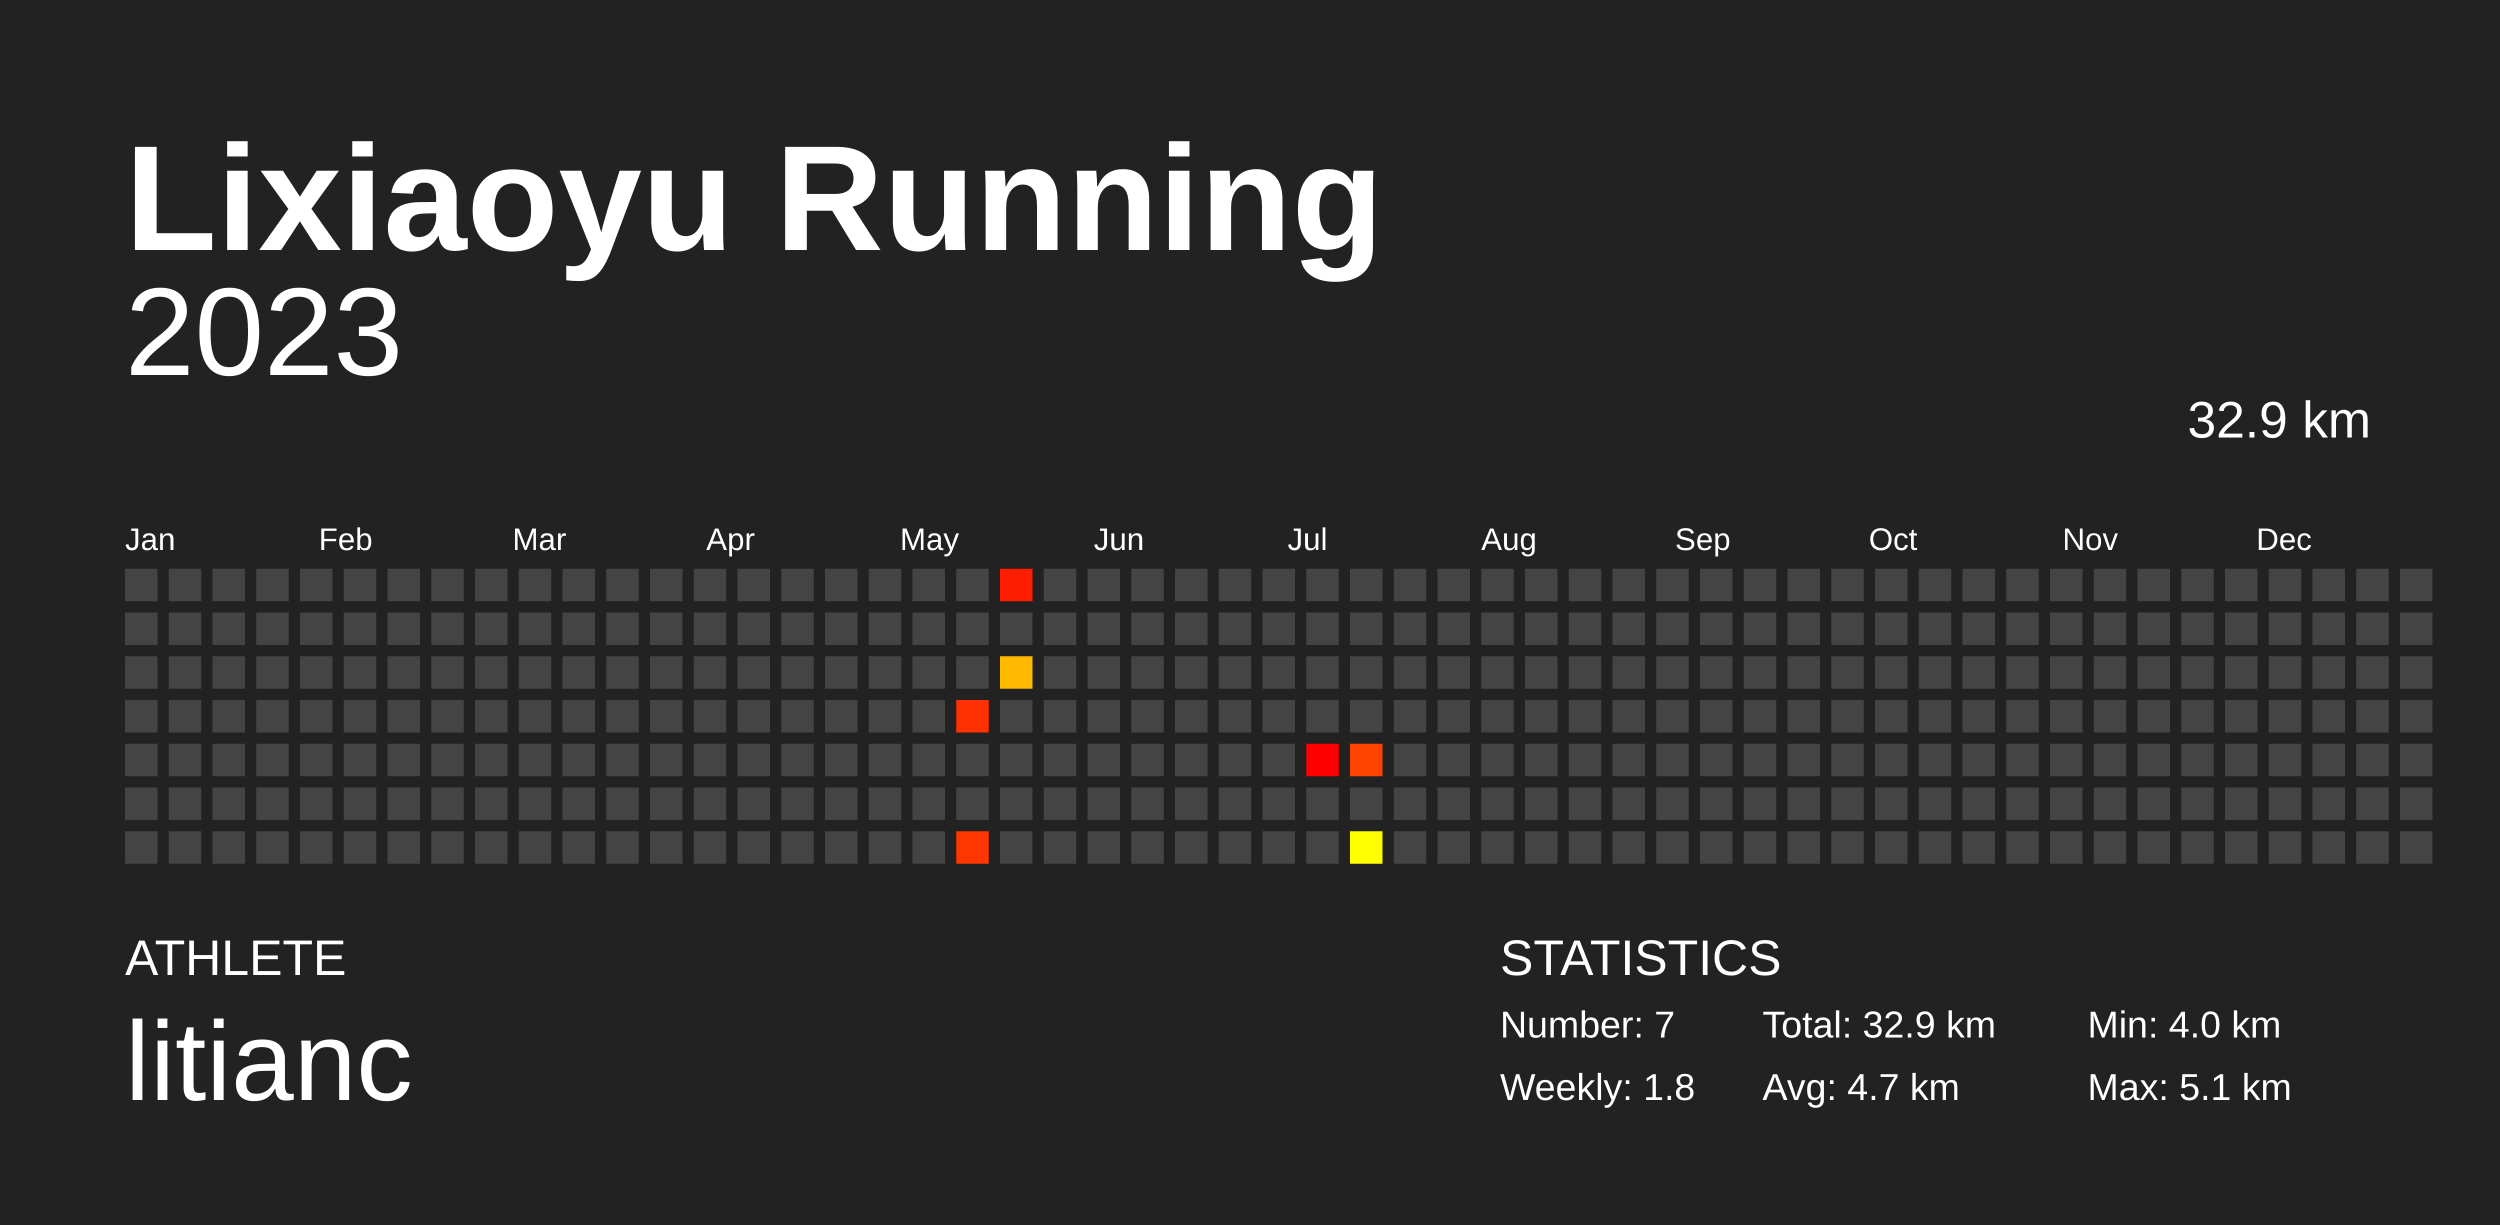
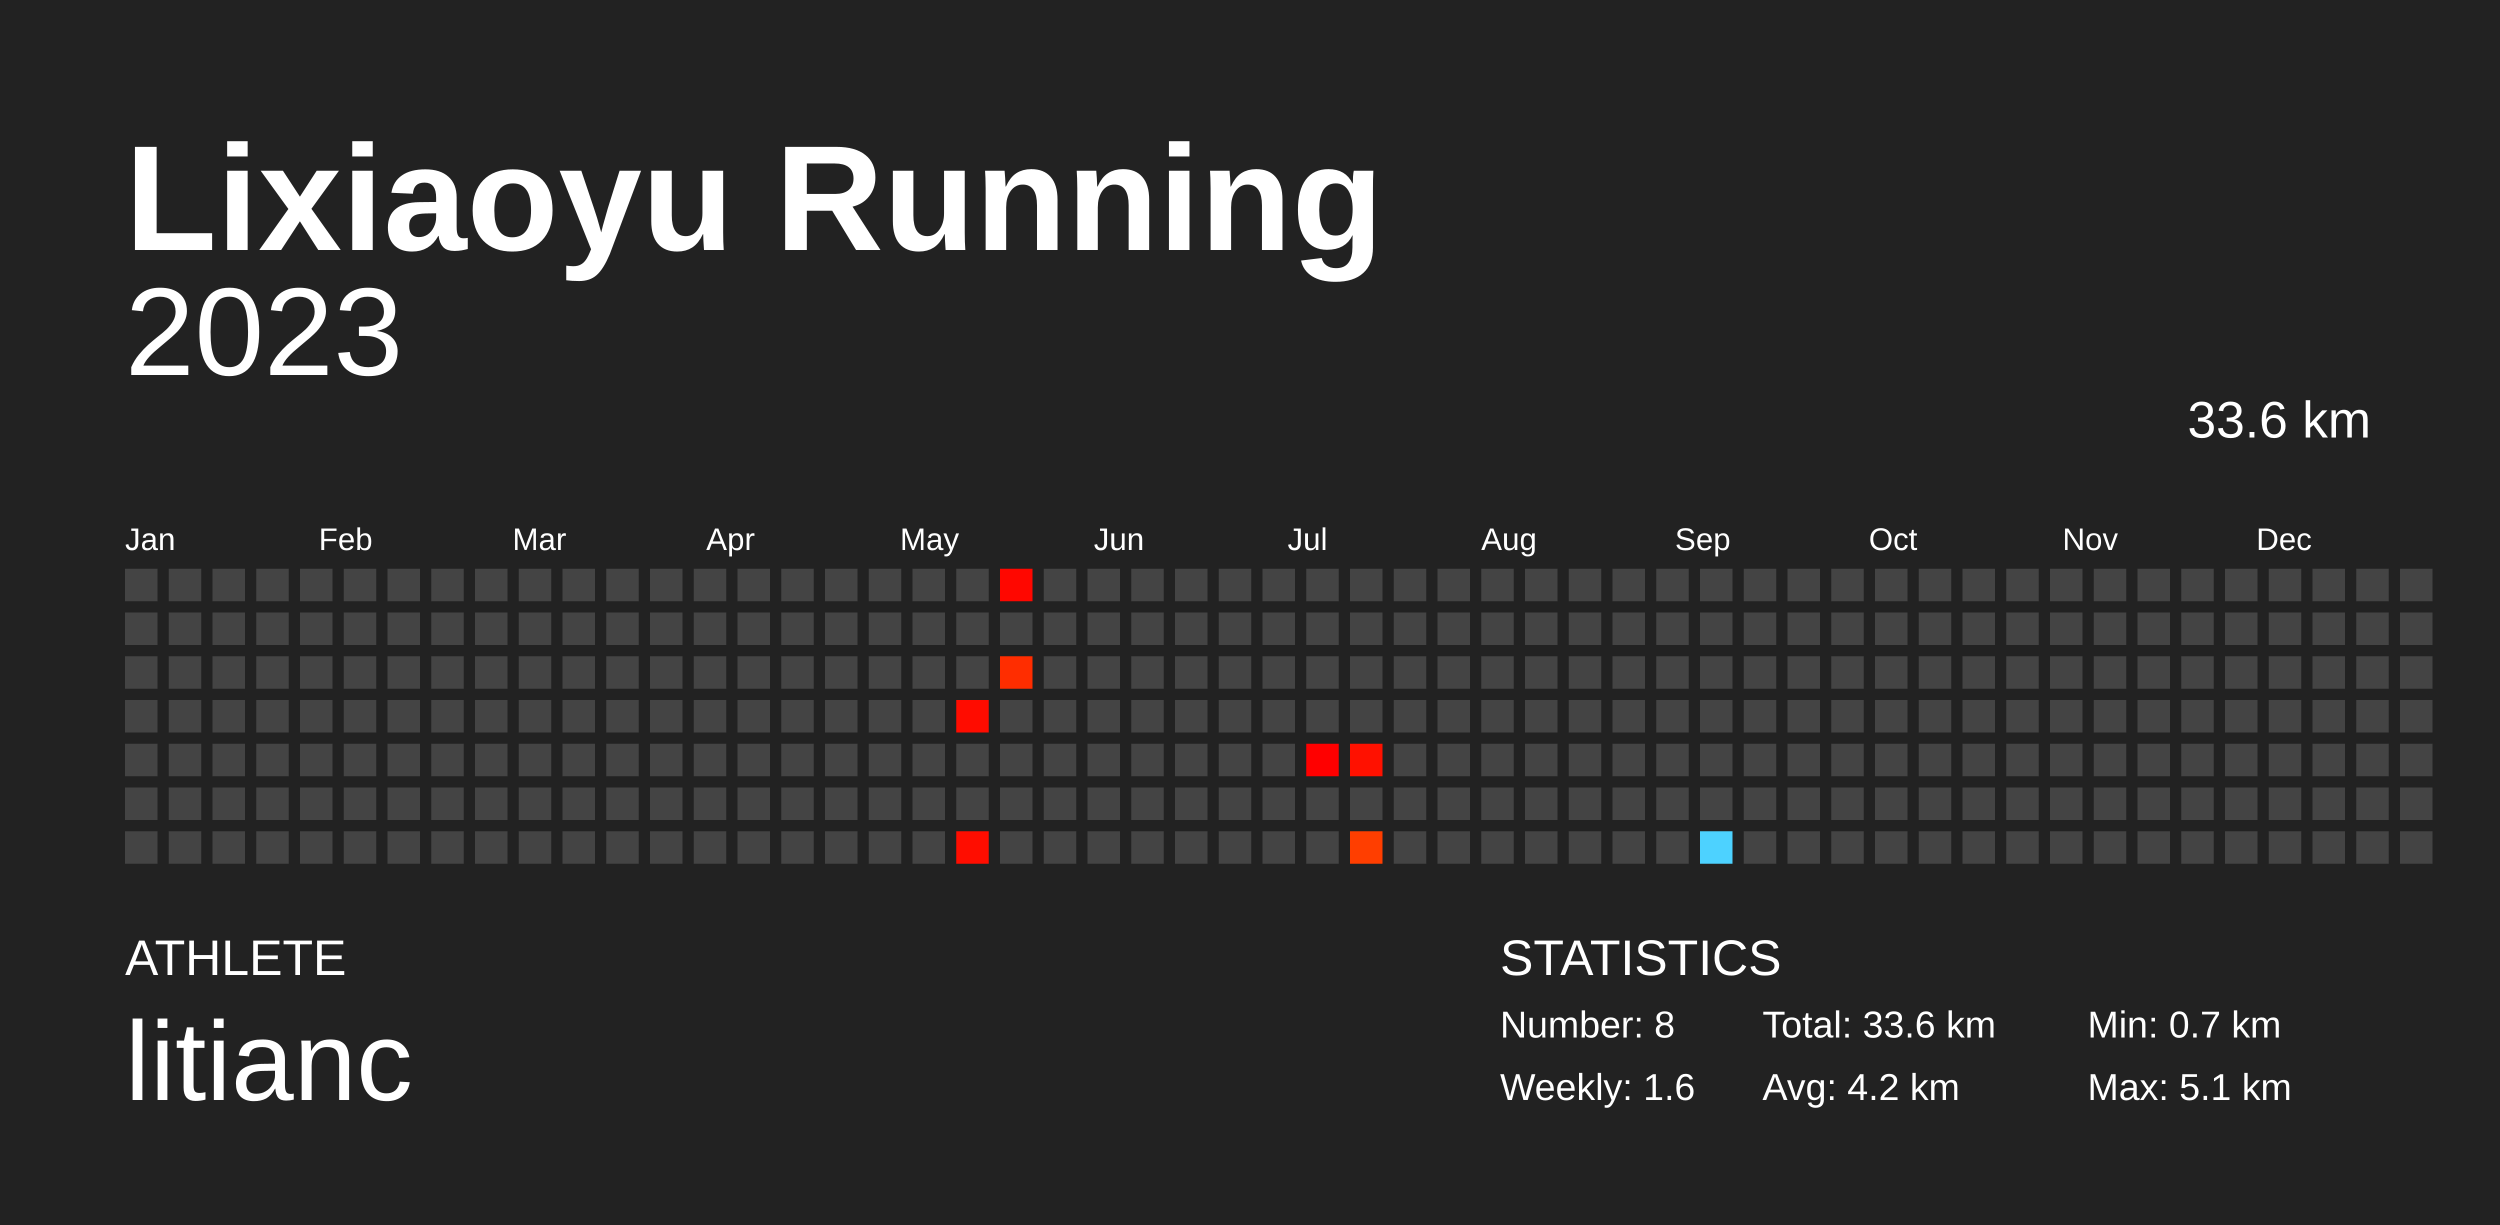
<svg xmlns="http://www.w3.org/2000/svg" baseProfile="full" height="98mm" version="1.1" viewBox="0,0,200,98" width="200mm">
  <defs />
  <rect fill="#222222" height="98" width="200" x="0" y="0" />
  <text fill="#FFFFFF" style="font-size:12px; font-family:Arial; font-weight:bold;" x="10" y="20">Lixiaoyu Running</text>
  <text fill="#FFFFFF" style="font-size:4px; font-family:Arial" x="10" y="78">ATHLETE</text>
  <text fill="#FFFFFF" style="font-size:9px; font-family:Arial" x="10" y="88">litianc</text>
  <text fill="#FFFFFF" style="font-size:4px; font-family:Arial" x="120" y="78">STATISTICS</text>
-   <text fill="#FFFFFF" style="font-size:3px; font-family:Arial" x="120" y="83">Number: 7</text>
-   <text fill="#FFFFFF" style="font-size:3px; font-family:Arial" x="120" y="88">Weekly: 1.8</text>
-   <text fill="#FFFFFF" style="font-size:3px; font-family:Arial" x="141" y="83">Total: 32.9 km</text>
-   <text fill="#FFFFFF" style="font-size:3px; font-family:Arial" x="141" y="88">Avg: 4.7 km</text>
-   <text fill="#FFFFFF" style="font-size:3px; font-family:Arial" x="167" y="83">Min: 4.0 km</text>
+   <text fill="#FFFFFF" style="font-size:3px; font-family:Arial" x="120" y="83">Number: 8</text>
+   <text fill="#FFFFFF" style="font-size:3px; font-family:Arial" x="120" y="88">Weekly: 1.6</text>
+   <text fill="#FFFFFF" style="font-size:3px; font-family:Arial" x="141" y="83">Total: 33.6 km</text>
+   <text fill="#FFFFFF" style="font-size:3px; font-family:Arial" x="141" y="88">Avg: 4.2 km</text>
+   <text fill="#FFFFFF" style="font-size:3px; font-family:Arial" x="167" y="83">Min: 0.7 km</text>
  <text fill="#FFFFFF" style="font-size:3px; font-family:Arial" x="167" y="88">Max: 5.1 km</text>
  <text alignment-baseline="hanging" fill="#FFFFFF" style="font-size:10.0px; font-family:Arial;" x="10" y="30">2023</text>
-   <text alignment-baseline="hanging" fill="#FFFFFF" style="font-size:4.125px; font-family:Arial;" x="175" y="35">32.9 km</text>
+   <text alignment-baseline="hanging" fill="#FFFFFF" style="font-size:4.125px; font-family:Arial;" x="175" y="35">33.6 km</text>
  <text fill="#FFFFFF" style="font-size:2.5px; font-family:Arial" x="10.0" y="44">Jan</text>
  <text fill="#FFFFFF" style="font-size:2.5px; font-family:Arial" x="25.5" y="44">Feb</text>
  <text fill="#FFFFFF" style="font-size:2.5px; font-family:Arial" x="41.0" y="44">Mar</text>
  <text fill="#FFFFFF" style="font-size:2.5px; font-family:Arial" x="56.5" y="44">Apr</text>
  <text fill="#FFFFFF" style="font-size:2.5px; font-family:Arial" x="72.0" y="44">May</text>
  <text fill="#FFFFFF" style="font-size:2.5px; font-family:Arial" x="87.5" y="44">Jun</text>
  <text fill="#FFFFFF" style="font-size:2.5px; font-family:Arial" x="103.0" y="44">Jul</text>
  <text fill="#FFFFFF" style="font-size:2.5px; font-family:Arial" x="118.5" y="44">Aug</text>
  <text fill="#FFFFFF" style="font-size:2.5px; font-family:Arial" x="134.0" y="44">Sep</text>
  <text fill="#FFFFFF" style="font-size:2.5px; font-family:Arial" x="149.5" y="44">Oct</text>
  <text fill="#FFFFFF" style="font-size:2.5px; font-family:Arial" x="165.0" y="44">Nov</text>
  <text fill="#FFFFFF" style="font-size:2.5px; font-family:Arial" x="180.5" y="44">Dec</text>
  <rect fill="#444444" height="2.6" width="2.6" x="10.0" y="45.5" />
  <rect fill="#444444" height="2.6" width="2.6" x="10.0" y="49.0" />
  <rect fill="#444444" height="2.6" width="2.6" x="10.0" y="52.5" />
  <rect fill="#444444" height="2.6" width="2.6" x="10.0" y="56.0" />
  <rect fill="#444444" height="2.6" width="2.6" x="10.0" y="59.5" />
  <rect fill="#444444" height="2.6" width="2.6" x="10.0" y="63.0" />
  <rect fill="#444444" height="2.6" width="2.6" x="10.0" y="66.5" />
  <rect fill="#444444" height="2.6" width="2.6" x="13.5" y="45.5" />
  <rect fill="#444444" height="2.6" width="2.6" x="13.5" y="49.0" />
  <rect fill="#444444" height="2.6" width="2.6" x="13.5" y="52.5" />
  <rect fill="#444444" height="2.6" width="2.6" x="13.5" y="56.0" />
  <rect fill="#444444" height="2.6" width="2.6" x="13.5" y="59.5" />
  <rect fill="#444444" height="2.6" width="2.6" x="13.5" y="63.0" />
  <rect fill="#444444" height="2.6" width="2.6" x="13.5" y="66.5" />
  <rect fill="#444444" height="2.6" width="2.6" x="17.0" y="45.5" />
  <rect fill="#444444" height="2.6" width="2.6" x="17.0" y="49.0" />
  <rect fill="#444444" height="2.6" width="2.6" x="17.0" y="52.5" />
  <rect fill="#444444" height="2.6" width="2.6" x="17.0" y="56.0" />
  <rect fill="#444444" height="2.6" width="2.6" x="17.0" y="59.5" />
  <rect fill="#444444" height="2.6" width="2.6" x="17.0" y="63.0" />
  <rect fill="#444444" height="2.6" width="2.6" x="17.0" y="66.5" />
  <rect fill="#444444" height="2.6" width="2.6" x="20.5" y="45.5" />
  <rect fill="#444444" height="2.6" width="2.6" x="20.5" y="49.0" />
  <rect fill="#444444" height="2.6" width="2.6" x="20.5" y="52.5" />
  <rect fill="#444444" height="2.6" width="2.6" x="20.5" y="56.0" />
  <rect fill="#444444" height="2.6" width="2.6" x="20.5" y="59.5" />
  <rect fill="#444444" height="2.6" width="2.6" x="20.5" y="63.0" />
  <rect fill="#444444" height="2.6" width="2.6" x="20.5" y="66.5" />
  <rect fill="#444444" height="2.6" width="2.6" x="24.0" y="45.5" />
  <rect fill="#444444" height="2.6" width="2.6" x="24.0" y="49.0" />
  <rect fill="#444444" height="2.6" width="2.6" x="24.0" y="52.5" />
  <rect fill="#444444" height="2.6" width="2.6" x="24.0" y="56.0" />
  <rect fill="#444444" height="2.6" width="2.6" x="24.0" y="59.5" />
  <rect fill="#444444" height="2.6" width="2.6" x="24.0" y="63.0" />
  <rect fill="#444444" height="2.6" width="2.6" x="24.0" y="66.5" />
  <rect fill="#444444" height="2.6" width="2.6" x="27.5" y="45.5" />
  <rect fill="#444444" height="2.6" width="2.6" x="27.5" y="49.0" />
  <rect fill="#444444" height="2.6" width="2.6" x="27.5" y="52.5" />
  <rect fill="#444444" height="2.6" width="2.6" x="27.5" y="56.0" />
  <rect fill="#444444" height="2.6" width="2.6" x="27.5" y="59.5" />
  <rect fill="#444444" height="2.6" width="2.6" x="27.5" y="63.0" />
  <rect fill="#444444" height="2.6" width="2.6" x="27.5" y="66.5" />
  <rect fill="#444444" height="2.6" width="2.6" x="31.0" y="45.5" />
  <rect fill="#444444" height="2.6" width="2.6" x="31.0" y="49.0" />
  <rect fill="#444444" height="2.6" width="2.6" x="31.0" y="52.5" />
  <rect fill="#444444" height="2.6" width="2.6" x="31.0" y="56.0" />
  <rect fill="#444444" height="2.6" width="2.6" x="31.0" y="59.5" />
  <rect fill="#444444" height="2.6" width="2.6" x="31.0" y="63.0" />
  <rect fill="#444444" height="2.6" width="2.6" x="31.0" y="66.5" />
  <rect fill="#444444" height="2.6" width="2.6" x="34.5" y="45.5" />
  <rect fill="#444444" height="2.6" width="2.6" x="34.5" y="49.0" />
  <rect fill="#444444" height="2.6" width="2.6" x="34.5" y="52.5" />
  <rect fill="#444444" height="2.6" width="2.6" x="34.5" y="56.0" />
  <rect fill="#444444" height="2.6" width="2.6" x="34.5" y="59.5" />
  <rect fill="#444444" height="2.6" width="2.6" x="34.5" y="63.0" />
  <rect fill="#444444" height="2.6" width="2.6" x="34.5" y="66.5" />
  <rect fill="#444444" height="2.6" width="2.6" x="38.0" y="45.5" />
  <rect fill="#444444" height="2.6" width="2.6" x="38.0" y="49.0" />
  <rect fill="#444444" height="2.6" width="2.6" x="38.0" y="52.5" />
  <rect fill="#444444" height="2.6" width="2.6" x="38.0" y="56.0" />
  <rect fill="#444444" height="2.6" width="2.6" x="38.0" y="59.5" />
  <rect fill="#444444" height="2.6" width="2.6" x="38.0" y="63.0" />
  <rect fill="#444444" height="2.6" width="2.6" x="38.0" y="66.5" />
  <rect fill="#444444" height="2.6" width="2.6" x="41.5" y="45.5" />
  <rect fill="#444444" height="2.6" width="2.6" x="41.5" y="49.0" />
  <rect fill="#444444" height="2.6" width="2.6" x="41.5" y="52.5" />
  <rect fill="#444444" height="2.6" width="2.6" x="41.5" y="56.0" />
  <rect fill="#444444" height="2.6" width="2.6" x="41.5" y="59.5" />
  <rect fill="#444444" height="2.6" width="2.6" x="41.5" y="63.0" />
  <rect fill="#444444" height="2.6" width="2.6" x="41.5" y="66.5" />
  <rect fill="#444444" height="2.6" width="2.6" x="45.0" y="45.5" />
  <rect fill="#444444" height="2.6" width="2.6" x="45.0" y="49.0" />
  <rect fill="#444444" height="2.6" width="2.6" x="45.0" y="52.5" />
  <rect fill="#444444" height="2.6" width="2.6" x="45.0" y="56.0" />
  <rect fill="#444444" height="2.6" width="2.6" x="45.0" y="59.5" />
  <rect fill="#444444" height="2.6" width="2.6" x="45.0" y="63.0" />
  <rect fill="#444444" height="2.6" width="2.6" x="45.0" y="66.5" />
  <rect fill="#444444" height="2.6" width="2.6" x="48.5" y="45.5" />
  <rect fill="#444444" height="2.6" width="2.6" x="48.5" y="49.0" />
  <rect fill="#444444" height="2.6" width="2.6" x="48.5" y="52.5" />
  <rect fill="#444444" height="2.6" width="2.6" x="48.5" y="56.0" />
  <rect fill="#444444" height="2.6" width="2.6" x="48.5" y="59.5" />
  <rect fill="#444444" height="2.6" width="2.6" x="48.5" y="63.0" />
  <rect fill="#444444" height="2.6" width="2.6" x="48.5" y="66.5" />
  <rect fill="#444444" height="2.6" width="2.6" x="52.0" y="45.5" />
  <rect fill="#444444" height="2.6" width="2.6" x="52.0" y="49.0" />
  <rect fill="#444444" height="2.6" width="2.6" x="52.0" y="52.5" />
  <rect fill="#444444" height="2.6" width="2.6" x="52.0" y="56.0" />
  <rect fill="#444444" height="2.6" width="2.6" x="52.0" y="59.5" />
  <rect fill="#444444" height="2.6" width="2.6" x="52.0" y="63.0" />
  <rect fill="#444444" height="2.6" width="2.6" x="52.0" y="66.5" />
  <rect fill="#444444" height="2.6" width="2.6" x="55.5" y="45.5" />
  <rect fill="#444444" height="2.6" width="2.6" x="55.5" y="49.0" />
  <rect fill="#444444" height="2.6" width="2.6" x="55.5" y="52.5" />
  <rect fill="#444444" height="2.6" width="2.6" x="55.5" y="56.0" />
  <rect fill="#444444" height="2.6" width="2.6" x="55.5" y="59.5" />
  <rect fill="#444444" height="2.6" width="2.6" x="55.5" y="63.0" />
  <rect fill="#444444" height="2.6" width="2.6" x="55.5" y="66.5" />
  <rect fill="#444444" height="2.6" width="2.6" x="59.0" y="45.5" />
  <rect fill="#444444" height="2.6" width="2.6" x="59.0" y="49.0" />
  <rect fill="#444444" height="2.6" width="2.6" x="59.0" y="52.5" />
  <rect fill="#444444" height="2.6" width="2.6" x="59.0" y="56.0" />
  <rect fill="#444444" height="2.6" width="2.6" x="59.0" y="59.5" />
  <rect fill="#444444" height="2.6" width="2.6" x="59.0" y="63.0" />
  <rect fill="#444444" height="2.6" width="2.6" x="59.0" y="66.5" />
  <rect fill="#444444" height="2.6" width="2.6" x="62.5" y="45.5" />
  <rect fill="#444444" height="2.6" width="2.6" x="62.5" y="49.0" />
  <rect fill="#444444" height="2.6" width="2.6" x="62.5" y="52.5" />
  <rect fill="#444444" height="2.6" width="2.6" x="62.5" y="56.0" />
  <rect fill="#444444" height="2.6" width="2.6" x="62.5" y="59.5" />
  <rect fill="#444444" height="2.6" width="2.6" x="62.5" y="63.0" />
  <rect fill="#444444" height="2.6" width="2.6" x="62.5" y="66.5" />
  <rect fill="#444444" height="2.6" width="2.6" x="66.0" y="45.5" />
  <rect fill="#444444" height="2.6" width="2.6" x="66.0" y="49.0" />
  <rect fill="#444444" height="2.6" width="2.6" x="66.0" y="52.5" />
  <rect fill="#444444" height="2.6" width="2.6" x="66.0" y="56.0" />
  <rect fill="#444444" height="2.6" width="2.6" x="66.0" y="59.5" />
  <rect fill="#444444" height="2.6" width="2.6" x="66.0" y="63.0" />
  <rect fill="#444444" height="2.6" width="2.6" x="66.0" y="66.5" />
  <rect fill="#444444" height="2.6" width="2.6" x="69.5" y="45.5" />
  <rect fill="#444444" height="2.6" width="2.6" x="69.5" y="49.0" />
  <rect fill="#444444" height="2.6" width="2.6" x="69.5" y="52.5" />
  <rect fill="#444444" height="2.6" width="2.6" x="69.5" y="56.0" />
  <rect fill="#444444" height="2.6" width="2.6" x="69.5" y="59.5" />
  <rect fill="#444444" height="2.6" width="2.6" x="69.5" y="63.0" />
  <rect fill="#444444" height="2.6" width="2.6" x="69.5" y="66.5" />
  <rect fill="#444444" height="2.6" width="2.6" x="73.0" y="45.5" />
  <rect fill="#444444" height="2.6" width="2.6" x="73.0" y="49.0" />
  <rect fill="#444444" height="2.6" width="2.6" x="73.0" y="52.5" />
  <rect fill="#444444" height="2.6" width="2.6" x="73.0" y="56.0" />
  <rect fill="#444444" height="2.6" width="2.6" x="73.0" y="59.5" />
  <rect fill="#444444" height="2.6" width="2.6" x="73.0" y="63.0" />
  <rect fill="#444444" height="2.6" width="2.6" x="73.0" y="66.5" />
  <rect fill="#444444" height="2.6" width="2.6" x="76.5" y="45.5" />
  <rect fill="#444444" height="2.6" width="2.6" x="76.5" y="49.0" />
  <rect fill="#444444" height="2.6" width="2.6" x="76.5" y="52.5" />
-   <rect fill="#ff3100" height="2.6" width="2.6" x="76.5" y="56.0" />
+   <rect fill="#ff0c00" height="2.6" width="2.6" x="76.5" y="56.0" />
  <rect fill="#444444" height="2.6" width="2.6" x="76.5" y="59.5" />
  <rect fill="#444444" height="2.6" width="2.6" x="76.5" y="63.0" />
-   <rect fill="#ff3600" height="2.6" width="2.6" x="76.5" y="66.5" />
-   <rect fill="#ff1d00" height="2.6" width="2.6" x="80.0" y="45.5" />
+   <rect fill="#ff0d00" height="2.6" width="2.6" x="76.5" y="66.5" />
+   <rect fill="#ff0700" height="2.6" width="2.6" x="80.0" y="45.5" />
  <rect fill="#444444" height="2.6" width="2.6" x="80.0" y="49.0" />
-   <rect fill="#ffb900" height="2.6" width="2.6" x="80.0" y="52.5" />
+   <rect fill="#ff2d00" height="2.6" width="2.6" x="80.0" y="52.5" />
  <rect fill="#444444" height="2.6" width="2.6" x="80.0" y="56.0" />
  <rect fill="#444444" height="2.6" width="2.6" x="80.0" y="59.5" />
  <rect fill="#444444" height="2.6" width="2.6" x="80.0" y="63.0" />
  <rect fill="#444444" height="2.6" width="2.6" x="80.0" y="66.5" />
  <rect fill="#444444" height="2.6" width="2.6" x="83.5" y="45.5" />
  <rect fill="#444444" height="2.6" width="2.6" x="83.5" y="49.0" />
  <rect fill="#444444" height="2.6" width="2.6" x="83.5" y="52.5" />
  <rect fill="#444444" height="2.6" width="2.6" x="83.5" y="56.0" />
  <rect fill="#444444" height="2.6" width="2.6" x="83.5" y="59.5" />
  <rect fill="#444444" height="2.6" width="2.6" x="83.5" y="63.0" />
  <rect fill="#444444" height="2.6" width="2.6" x="83.5" y="66.5" />
  <rect fill="#444444" height="2.6" width="2.6" x="87.0" y="45.5" />
  <rect fill="#444444" height="2.6" width="2.6" x="87.0" y="49.0" />
  <rect fill="#444444" height="2.6" width="2.6" x="87.0" y="52.5" />
  <rect fill="#444444" height="2.6" width="2.6" x="87.0" y="56.0" />
  <rect fill="#444444" height="2.6" width="2.6" x="87.0" y="59.5" />
  <rect fill="#444444" height="2.6" width="2.6" x="87.0" y="63.0" />
  <rect fill="#444444" height="2.6" width="2.6" x="87.0" y="66.5" />
  <rect fill="#444444" height="2.6" width="2.6" x="90.5" y="45.5" />
  <rect fill="#444444" height="2.6" width="2.6" x="90.5" y="49.0" />
  <rect fill="#444444" height="2.6" width="2.6" x="90.5" y="52.5" />
  <rect fill="#444444" height="2.6" width="2.6" x="90.5" y="56.0" />
  <rect fill="#444444" height="2.6" width="2.6" x="90.5" y="59.5" />
  <rect fill="#444444" height="2.6" width="2.6" x="90.5" y="63.0" />
  <rect fill="#444444" height="2.6" width="2.6" x="90.5" y="66.5" />
  <rect fill="#444444" height="2.6" width="2.6" x="94.0" y="45.5" />
  <rect fill="#444444" height="2.6" width="2.6" x="94.0" y="49.0" />
  <rect fill="#444444" height="2.6" width="2.6" x="94.0" y="52.5" />
  <rect fill="#444444" height="2.6" width="2.6" x="94.0" y="56.0" />
  <rect fill="#444444" height="2.6" width="2.6" x="94.0" y="59.5" />
  <rect fill="#444444" height="2.6" width="2.6" x="94.0" y="63.0" />
  <rect fill="#444444" height="2.6" width="2.6" x="94.0" y="66.5" />
  <rect fill="#444444" height="2.6" width="2.6" x="97.5" y="45.5" />
  <rect fill="#444444" height="2.6" width="2.6" x="97.5" y="49.0" />
  <rect fill="#444444" height="2.6" width="2.6" x="97.5" y="52.5" />
  <rect fill="#444444" height="2.6" width="2.6" x="97.5" y="56.0" />
  <rect fill="#444444" height="2.6" width="2.6" x="97.5" y="59.5" />
  <rect fill="#444444" height="2.6" width="2.6" x="97.5" y="63.0" />
  <rect fill="#444444" height="2.6" width="2.6" x="97.5" y="66.5" />
  <rect fill="#444444" height="2.6" width="2.6" x="101.0" y="45.5" />
  <rect fill="#444444" height="2.6" width="2.6" x="101.0" y="49.0" />
  <rect fill="#444444" height="2.6" width="2.6" x="101.0" y="52.5" />
  <rect fill="#444444" height="2.6" width="2.6" x="101.0" y="56.0" />
  <rect fill="#444444" height="2.6" width="2.6" x="101.0" y="59.5" />
  <rect fill="#444444" height="2.6" width="2.6" x="101.0" y="63.0" />
  <rect fill="#444444" height="2.6" width="2.6" x="101.0" y="66.5" />
  <rect fill="#444444" height="2.6" width="2.6" x="104.5" y="45.5" />
  <rect fill="#444444" height="2.6" width="2.6" x="104.5" y="49.0" />
  <rect fill="#444444" height="2.6" width="2.6" x="104.5" y="52.5" />
  <rect fill="#444444" height="2.6" width="2.6" x="104.5" y="56.0" />
  <rect fill="#ff0000" height="2.6" width="2.6" x="104.5" y="59.5" />
  <rect fill="#444444" height="2.6" width="2.6" x="104.5" y="63.0" />
  <rect fill="#444444" height="2.6" width="2.6" x="104.5" y="66.5" />
  <rect fill="#444444" height="2.6" width="2.6" x="108.0" y="45.5" />
  <rect fill="#444444" height="2.6" width="2.6" x="108.0" y="49.0" />
  <rect fill="#444444" height="2.6" width="2.6" x="108.0" y="52.5" />
  <rect fill="#444444" height="2.6" width="2.6" x="108.0" y="56.0" />
-   <rect fill="#ff4400" height="2.6" width="2.6" x="108.0" y="59.5" />
+   <rect fill="#ff1100" height="2.6" width="2.6" x="108.0" y="59.5" />
  <rect fill="#444444" height="2.6" width="2.6" x="108.0" y="63.0" />
-   <rect fill="#ffff00" height="2.6" width="2.6" x="108.0" y="66.5" />
+   <rect fill="#ff3e00" height="2.6" width="2.6" x="108.0" y="66.5" />
  <rect fill="#444444" height="2.6" width="2.6" x="111.5" y="45.5" />
  <rect fill="#444444" height="2.6" width="2.6" x="111.5" y="49.0" />
  <rect fill="#444444" height="2.6" width="2.6" x="111.5" y="52.5" />
  <rect fill="#444444" height="2.6" width="2.6" x="111.5" y="56.0" />
  <rect fill="#444444" height="2.6" width="2.6" x="111.5" y="59.5" />
  <rect fill="#444444" height="2.6" width="2.6" x="111.5" y="63.0" />
  <rect fill="#444444" height="2.6" width="2.6" x="111.5" y="66.5" />
  <rect fill="#444444" height="2.6" width="2.6" x="115.0" y="45.5" />
  <rect fill="#444444" height="2.6" width="2.6" x="115.0" y="49.0" />
  <rect fill="#444444" height="2.6" width="2.6" x="115.0" y="52.5" />
  <rect fill="#444444" height="2.6" width="2.6" x="115.0" y="56.0" />
  <rect fill="#444444" height="2.6" width="2.6" x="115.0" y="59.5" />
  <rect fill="#444444" height="2.6" width="2.6" x="115.0" y="63.0" />
  <rect fill="#444444" height="2.6" width="2.6" x="115.0" y="66.5" />
  <rect fill="#444444" height="2.6" width="2.6" x="118.5" y="45.5" />
  <rect fill="#444444" height="2.6" width="2.6" x="118.5" y="49.0" />
  <rect fill="#444444" height="2.6" width="2.6" x="118.5" y="52.5" />
  <rect fill="#444444" height="2.6" width="2.6" x="118.5" y="56.0" />
  <rect fill="#444444" height="2.6" width="2.6" x="118.5" y="59.5" />
  <rect fill="#444444" height="2.6" width="2.6" x="118.5" y="63.0" />
  <rect fill="#444444" height="2.6" width="2.6" x="118.5" y="66.5" />
  <rect fill="#444444" height="2.6" width="2.6" x="122.0" y="45.5" />
  <rect fill="#444444" height="2.6" width="2.6" x="122.0" y="49.0" />
  <rect fill="#444444" height="2.6" width="2.6" x="122.0" y="52.5" />
  <rect fill="#444444" height="2.6" width="2.6" x="122.0" y="56.0" />
  <rect fill="#444444" height="2.6" width="2.6" x="122.0" y="59.5" />
  <rect fill="#444444" height="2.6" width="2.6" x="122.0" y="63.0" />
  <rect fill="#444444" height="2.6" width="2.6" x="122.0" y="66.5" />
  <rect fill="#444444" height="2.6" width="2.6" x="125.5" y="45.5" />
  <rect fill="#444444" height="2.6" width="2.6" x="125.5" y="49.0" />
  <rect fill="#444444" height="2.6" width="2.6" x="125.5" y="52.5" />
  <rect fill="#444444" height="2.6" width="2.6" x="125.5" y="56.0" />
  <rect fill="#444444" height="2.6" width="2.6" x="125.5" y="59.5" />
  <rect fill="#444444" height="2.6" width="2.6" x="125.5" y="63.0" />
  <rect fill="#444444" height="2.6" width="2.6" x="125.5" y="66.5" />
  <rect fill="#444444" height="2.6" width="2.6" x="129.0" y="45.5" />
  <rect fill="#444444" height="2.6" width="2.6" x="129.0" y="49.0" />
  <rect fill="#444444" height="2.6" width="2.6" x="129.0" y="52.5" />
  <rect fill="#444444" height="2.6" width="2.6" x="129.0" y="56.0" />
  <rect fill="#444444" height="2.6" width="2.6" x="129.0" y="59.5" />
  <rect fill="#444444" height="2.6" width="2.6" x="129.0" y="63.0" />
  <rect fill="#444444" height="2.6" width="2.6" x="129.0" y="66.5" />
  <rect fill="#444444" height="2.6" width="2.6" x="132.5" y="45.5" />
  <rect fill="#444444" height="2.6" width="2.6" x="132.5" y="49.0" />
  <rect fill="#444444" height="2.6" width="2.6" x="132.5" y="52.5" />
  <rect fill="#444444" height="2.6" width="2.6" x="132.5" y="56.0" />
  <rect fill="#444444" height="2.6" width="2.6" x="132.5" y="59.5" />
  <rect fill="#444444" height="2.6" width="2.6" x="132.5" y="63.0" />
  <rect fill="#444444" height="2.6" width="2.6" x="132.5" y="66.5" />
  <rect fill="#444444" height="2.6" width="2.6" x="136.0" y="45.5" />
  <rect fill="#444444" height="2.6" width="2.6" x="136.0" y="49.0" />
  <rect fill="#444444" height="2.6" width="2.6" x="136.0" y="52.5" />
  <rect fill="#444444" height="2.6" width="2.6" x="136.0" y="56.0" />
  <rect fill="#444444" height="2.6" width="2.6" x="136.0" y="59.5" />
  <rect fill="#444444" height="2.6" width="2.6" x="136.0" y="63.0" />
-   <rect fill="#444444" height="2.6" width="2.6" x="136.0" y="66.5" />
+   <rect fill="#4dd2ff" height="2.6" width="2.6" x="136.0" y="66.5" />
  <rect fill="#444444" height="2.6" width="2.6" x="139.5" y="45.5" />
  <rect fill="#444444" height="2.6" width="2.6" x="139.5" y="49.0" />
  <rect fill="#444444" height="2.6" width="2.6" x="139.5" y="52.5" />
  <rect fill="#444444" height="2.6" width="2.6" x="139.5" y="56.0" />
  <rect fill="#444444" height="2.6" width="2.6" x="139.5" y="59.5" />
  <rect fill="#444444" height="2.6" width="2.6" x="139.5" y="63.0" />
  <rect fill="#444444" height="2.6" width="2.6" x="139.5" y="66.5" />
  <rect fill="#444444" height="2.6" width="2.6" x="143.0" y="45.5" />
  <rect fill="#444444" height="2.6" width="2.6" x="143.0" y="49.0" />
  <rect fill="#444444" height="2.6" width="2.6" x="143.0" y="52.5" />
  <rect fill="#444444" height="2.6" width="2.6" x="143.0" y="56.0" />
  <rect fill="#444444" height="2.6" width="2.6" x="143.0" y="59.5" />
  <rect fill="#444444" height="2.6" width="2.6" x="143.0" y="63.0" />
  <rect fill="#444444" height="2.6" width="2.6" x="143.0" y="66.5" />
  <rect fill="#444444" height="2.6" width="2.6" x="146.5" y="45.5" />
  <rect fill="#444444" height="2.6" width="2.6" x="146.5" y="49.0" />
  <rect fill="#444444" height="2.6" width="2.6" x="146.5" y="52.5" />
  <rect fill="#444444" height="2.6" width="2.6" x="146.5" y="56.0" />
  <rect fill="#444444" height="2.6" width="2.6" x="146.5" y="59.5" />
  <rect fill="#444444" height="2.6" width="2.6" x="146.5" y="63.0" />
  <rect fill="#444444" height="2.6" width="2.6" x="146.5" y="66.5" />
  <rect fill="#444444" height="2.6" width="2.6" x="150.0" y="45.5" />
  <rect fill="#444444" height="2.6" width="2.6" x="150.0" y="49.0" />
  <rect fill="#444444" height="2.6" width="2.6" x="150.0" y="52.5" />
  <rect fill="#444444" height="2.6" width="2.6" x="150.0" y="56.0" />
  <rect fill="#444444" height="2.6" width="2.6" x="150.0" y="59.5" />
  <rect fill="#444444" height="2.6" width="2.6" x="150.0" y="63.0" />
  <rect fill="#444444" height="2.6" width="2.6" x="150.0" y="66.5" />
  <rect fill="#444444" height="2.6" width="2.6" x="153.5" y="45.5" />
  <rect fill="#444444" height="2.6" width="2.6" x="153.5" y="49.0" />
  <rect fill="#444444" height="2.6" width="2.6" x="153.5" y="52.5" />
  <rect fill="#444444" height="2.6" width="2.6" x="153.5" y="56.0" />
  <rect fill="#444444" height="2.6" width="2.6" x="153.5" y="59.5" />
  <rect fill="#444444" height="2.6" width="2.6" x="153.5" y="63.0" />
  <rect fill="#444444" height="2.6" width="2.6" x="153.5" y="66.5" />
  <rect fill="#444444" height="2.6" width="2.6" x="157.0" y="45.5" />
  <rect fill="#444444" height="2.6" width="2.6" x="157.0" y="49.0" />
  <rect fill="#444444" height="2.6" width="2.6" x="157.0" y="52.5" />
  <rect fill="#444444" height="2.6" width="2.6" x="157.0" y="56.0" />
  <rect fill="#444444" height="2.6" width="2.6" x="157.0" y="59.5" />
  <rect fill="#444444" height="2.6" width="2.6" x="157.0" y="63.0" />
  <rect fill="#444444" height="2.6" width="2.6" x="157.0" y="66.5" />
  <rect fill="#444444" height="2.6" width="2.6" x="160.5" y="45.5" />
  <rect fill="#444444" height="2.6" width="2.6" x="160.5" y="49.0" />
  <rect fill="#444444" height="2.6" width="2.6" x="160.5" y="52.5" />
  <rect fill="#444444" height="2.6" width="2.6" x="160.5" y="56.0" />
  <rect fill="#444444" height="2.6" width="2.6" x="160.5" y="59.5" />
  <rect fill="#444444" height="2.6" width="2.6" x="160.5" y="63.0" />
  <rect fill="#444444" height="2.6" width="2.6" x="160.5" y="66.5" />
  <rect fill="#444444" height="2.6" width="2.6" x="164.0" y="45.5" />
  <rect fill="#444444" height="2.6" width="2.6" x="164.0" y="49.0" />
  <rect fill="#444444" height="2.6" width="2.6" x="164.0" y="52.5" />
  <rect fill="#444444" height="2.6" width="2.6" x="164.0" y="56.0" />
  <rect fill="#444444" height="2.6" width="2.6" x="164.0" y="59.5" />
  <rect fill="#444444" height="2.6" width="2.6" x="164.0" y="63.0" />
  <rect fill="#444444" height="2.6" width="2.6" x="164.0" y="66.5" />
  <rect fill="#444444" height="2.6" width="2.6" x="167.5" y="45.5" />
  <rect fill="#444444" height="2.6" width="2.6" x="167.5" y="49.0" />
  <rect fill="#444444" height="2.6" width="2.6" x="167.5" y="52.5" />
  <rect fill="#444444" height="2.6" width="2.6" x="167.5" y="56.0" />
  <rect fill="#444444" height="2.6" width="2.6" x="167.5" y="59.5" />
  <rect fill="#444444" height="2.6" width="2.6" x="167.5" y="63.0" />
  <rect fill="#444444" height="2.6" width="2.6" x="167.5" y="66.5" />
  <rect fill="#444444" height="2.6" width="2.6" x="171.0" y="45.5" />
  <rect fill="#444444" height="2.6" width="2.6" x="171.0" y="49.0" />
  <rect fill="#444444" height="2.6" width="2.6" x="171.0" y="52.5" />
  <rect fill="#444444" height="2.6" width="2.6" x="171.0" y="56.0" />
  <rect fill="#444444" height="2.6" width="2.6" x="171.0" y="59.5" />
  <rect fill="#444444" height="2.6" width="2.6" x="171.0" y="63.0" />
  <rect fill="#444444" height="2.6" width="2.6" x="171.0" y="66.5" />
  <rect fill="#444444" height="2.6" width="2.6" x="174.5" y="45.5" />
  <rect fill="#444444" height="2.6" width="2.6" x="174.5" y="49.0" />
  <rect fill="#444444" height="2.6" width="2.6" x="174.5" y="52.5" />
  <rect fill="#444444" height="2.6" width="2.6" x="174.5" y="56.0" />
  <rect fill="#444444" height="2.6" width="2.6" x="174.5" y="59.5" />
  <rect fill="#444444" height="2.6" width="2.6" x="174.5" y="63.0" />
  <rect fill="#444444" height="2.6" width="2.6" x="174.5" y="66.5" />
  <rect fill="#444444" height="2.6" width="2.6" x="178.0" y="45.5" />
  <rect fill="#444444" height="2.6" width="2.6" x="178.0" y="49.0" />
  <rect fill="#444444" height="2.6" width="2.6" x="178.0" y="52.5" />
  <rect fill="#444444" height="2.6" width="2.6" x="178.0" y="56.0" />
  <rect fill="#444444" height="2.6" width="2.6" x="178.0" y="59.5" />
  <rect fill="#444444" height="2.6" width="2.6" x="178.0" y="63.0" />
  <rect fill="#444444" height="2.6" width="2.6" x="178.0" y="66.5" />
  <rect fill="#444444" height="2.6" width="2.6" x="181.5" y="45.5" />
  <rect fill="#444444" height="2.6" width="2.6" x="181.5" y="49.0" />
  <rect fill="#444444" height="2.6" width="2.6" x="181.5" y="52.5" />
  <rect fill="#444444" height="2.6" width="2.6" x="181.5" y="56.0" />
  <rect fill="#444444" height="2.6" width="2.6" x="181.5" y="59.5" />
  <rect fill="#444444" height="2.6" width="2.6" x="181.5" y="63.0" />
  <rect fill="#444444" height="2.6" width="2.6" x="181.5" y="66.5" />
  <rect fill="#444444" height="2.6" width="2.6" x="185.0" y="45.5" />
  <rect fill="#444444" height="2.6" width="2.6" x="185.0" y="49.0" />
  <rect fill="#444444" height="2.6" width="2.6" x="185.0" y="52.5" />
  <rect fill="#444444" height="2.6" width="2.6" x="185.0" y="56.0" />
  <rect fill="#444444" height="2.6" width="2.6" x="185.0" y="59.5" />
  <rect fill="#444444" height="2.6" width="2.6" x="185.0" y="63.0" />
  <rect fill="#444444" height="2.6" width="2.6" x="185.0" y="66.5" />
  <rect fill="#444444" height="2.6" width="2.6" x="188.5" y="45.5" />
  <rect fill="#444444" height="2.6" width="2.6" x="188.5" y="49.0" />
  <rect fill="#444444" height="2.6" width="2.6" x="188.5" y="52.5" />
  <rect fill="#444444" height="2.6" width="2.6" x="188.5" y="56.0" />
  <rect fill="#444444" height="2.6" width="2.6" x="188.5" y="59.5" />
  <rect fill="#444444" height="2.6" width="2.6" x="188.5" y="63.0" />
  <rect fill="#444444" height="2.6" width="2.6" x="188.5" y="66.5" />
  <rect fill="#444444" height="2.6" width="2.6" x="192.0" y="45.5" />
  <rect fill="#444444" height="2.6" width="2.6" x="192.0" y="49.0" />
  <rect fill="#444444" height="2.6" width="2.6" x="192.0" y="52.5" />
  <rect fill="#444444" height="2.6" width="2.6" x="192.0" y="56.0" />
  <rect fill="#444444" height="2.6" width="2.6" x="192.0" y="59.5" />
  <rect fill="#444444" height="2.6" width="2.6" x="192.0" y="63.0" />
  <rect fill="#444444" height="2.6" width="2.6" x="192.0" y="66.5" />
</svg>
